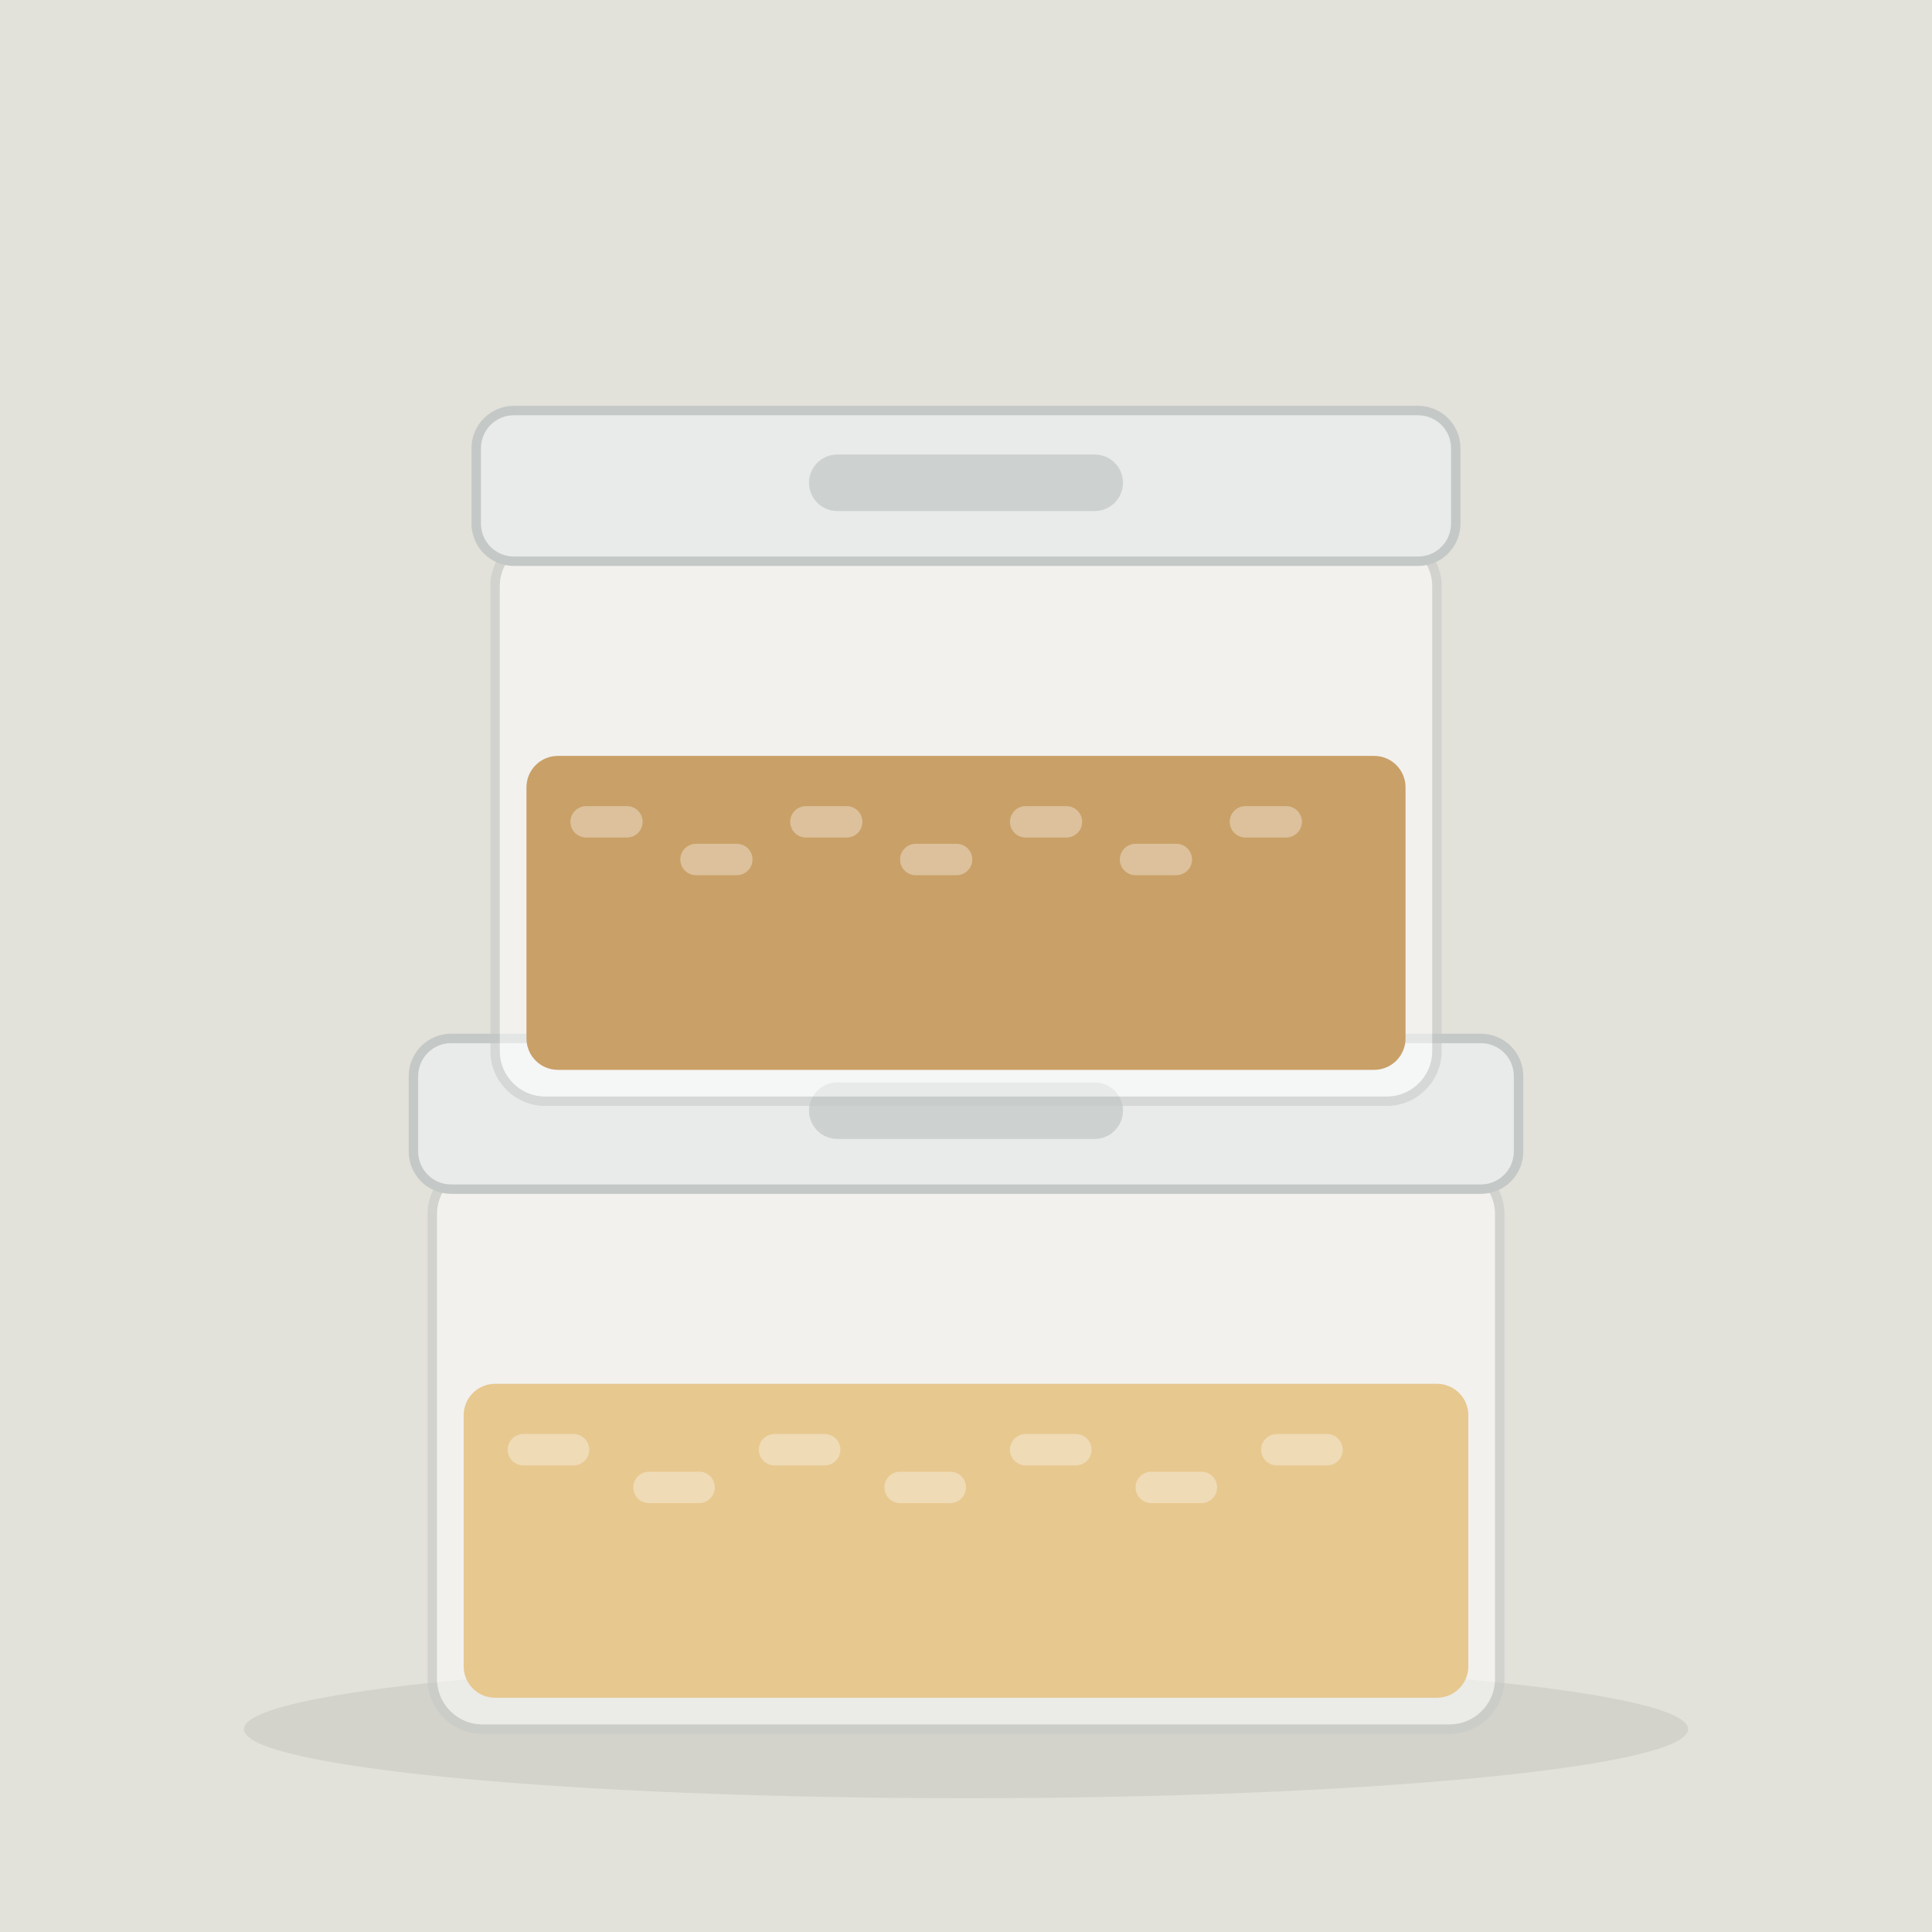
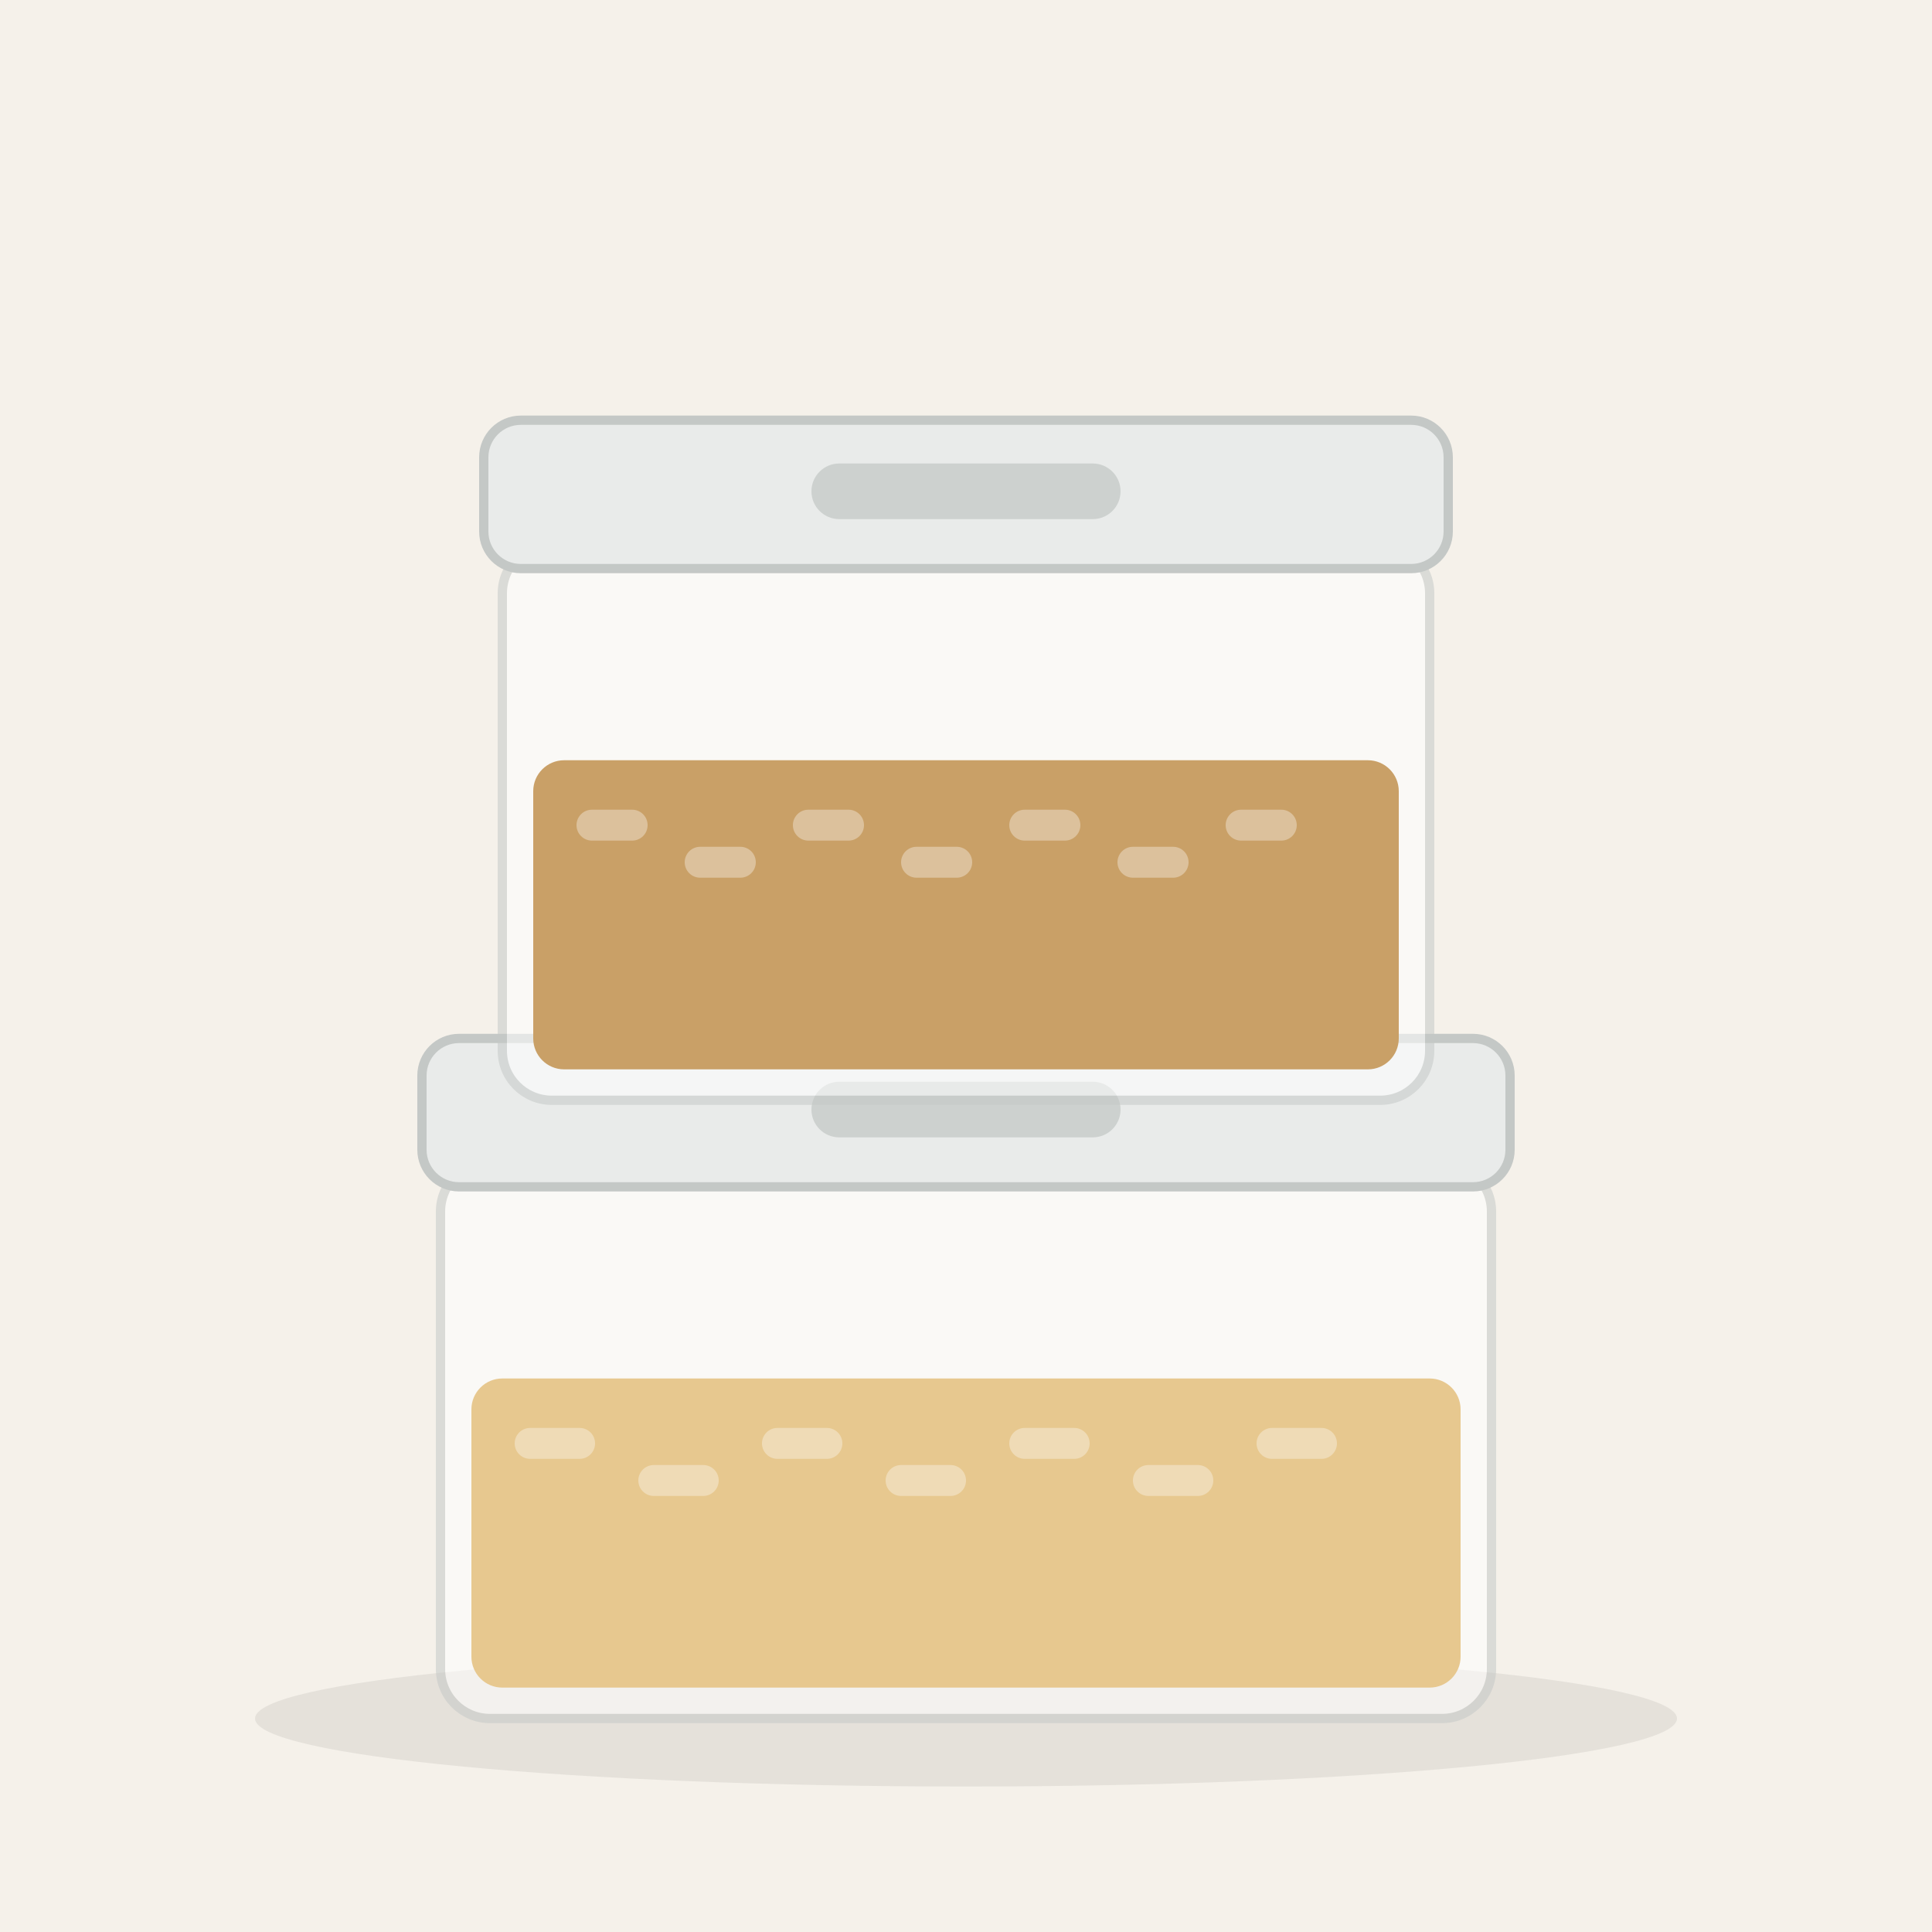
- <svg xmlns="http://www.w3.org/2000/svg" viewBox="0 0 800 800" width="800" height="800" role="img">
-   <rect width="800" height="800" fill="#e2e1da" />
-   <g transform="translate(400 430) scale(1.3) translate(-400 -430)">
+ <svg xmlns="http://www.w3.org/2000/svg" viewBox="0 0 800 800" width="800" height="800">
+   <rect width="100%" height="100%" fill="#f5f1ea" />
+   <g transform="translate(400 430) scale(1.28) translate(-400 -430)">
    <ellipse cx="400" cy="650" rx="230" ry="22" fill="#000" opacity=".07" />
    <rect x="230" y="470" width="340" height="180" rx="16" fill="#ffffff" opacity=".55" stroke="#c4c8c6" stroke-width="3" />
    <rect x="240" y="540" width="320" height="100" rx="10" fill="#e7c88f" />
    <rect x="254" y="556" width="26" height="10" rx="5" fill="#fff" opacity=".35" />
    <rect x="294" y="568" width="26" height="10" rx="5" fill="#fff" opacity=".35" />
    <rect x="334" y="556" width="26" height="10" rx="5" fill="#fff" opacity=".35" />
    <rect x="374" y="568" width="26" height="10" rx="5" fill="#fff" opacity=".35" />
    <rect x="414" y="556" width="26" height="10" rx="5" fill="#fff" opacity=".35" />
    <rect x="454" y="568" width="26" height="10" rx="5" fill="#fff" opacity=".35" />
    <rect x="494" y="556" width="26" height="10" rx="5" fill="#fff" opacity=".35" />
    <rect x="224" y="430" width="352" height="48" rx="12" fill="#e9ebea" stroke="#c4c8c6" stroke-width="3" />
    <rect x="350" y="444" width="100" height="18" rx="9" fill="#cdd1cf" />
    <rect x="250" y="270" width="300" height="180" rx="16" fill="#ffffff" opacity=".55" stroke="#c4c8c6" stroke-width="3" />
    <rect x="260" y="340" width="280" height="100" rx="10" fill="#c9a067" />
    <rect x="274" y="356" width="23" height="10" rx="5" fill="#fff" opacity=".35" />
    <rect x="309" y="368" width="23" height="10" rx="5" fill="#fff" opacity=".35" />
    <rect x="344" y="356" width="23" height="10" rx="5" fill="#fff" opacity=".35" />
    <rect x="379" y="368" width="23" height="10" rx="5" fill="#fff" opacity=".35" />
    <rect x="414" y="356" width="23" height="10" rx="5" fill="#fff" opacity=".35" />
    <rect x="449" y="368" width="23" height="10" rx="5" fill="#fff" opacity=".35" />
    <rect x="484" y="356" width="23" height="10" rx="5" fill="#fff" opacity=".35" />
    <rect x="244" y="230" width="312" height="48" rx="12" fill="#e9ebea" stroke="#c4c8c6" stroke-width="3" />
    <rect x="350" y="244" width="100" height="18" rx="9" fill="#cdd1cf" />
  </g>
</svg>
